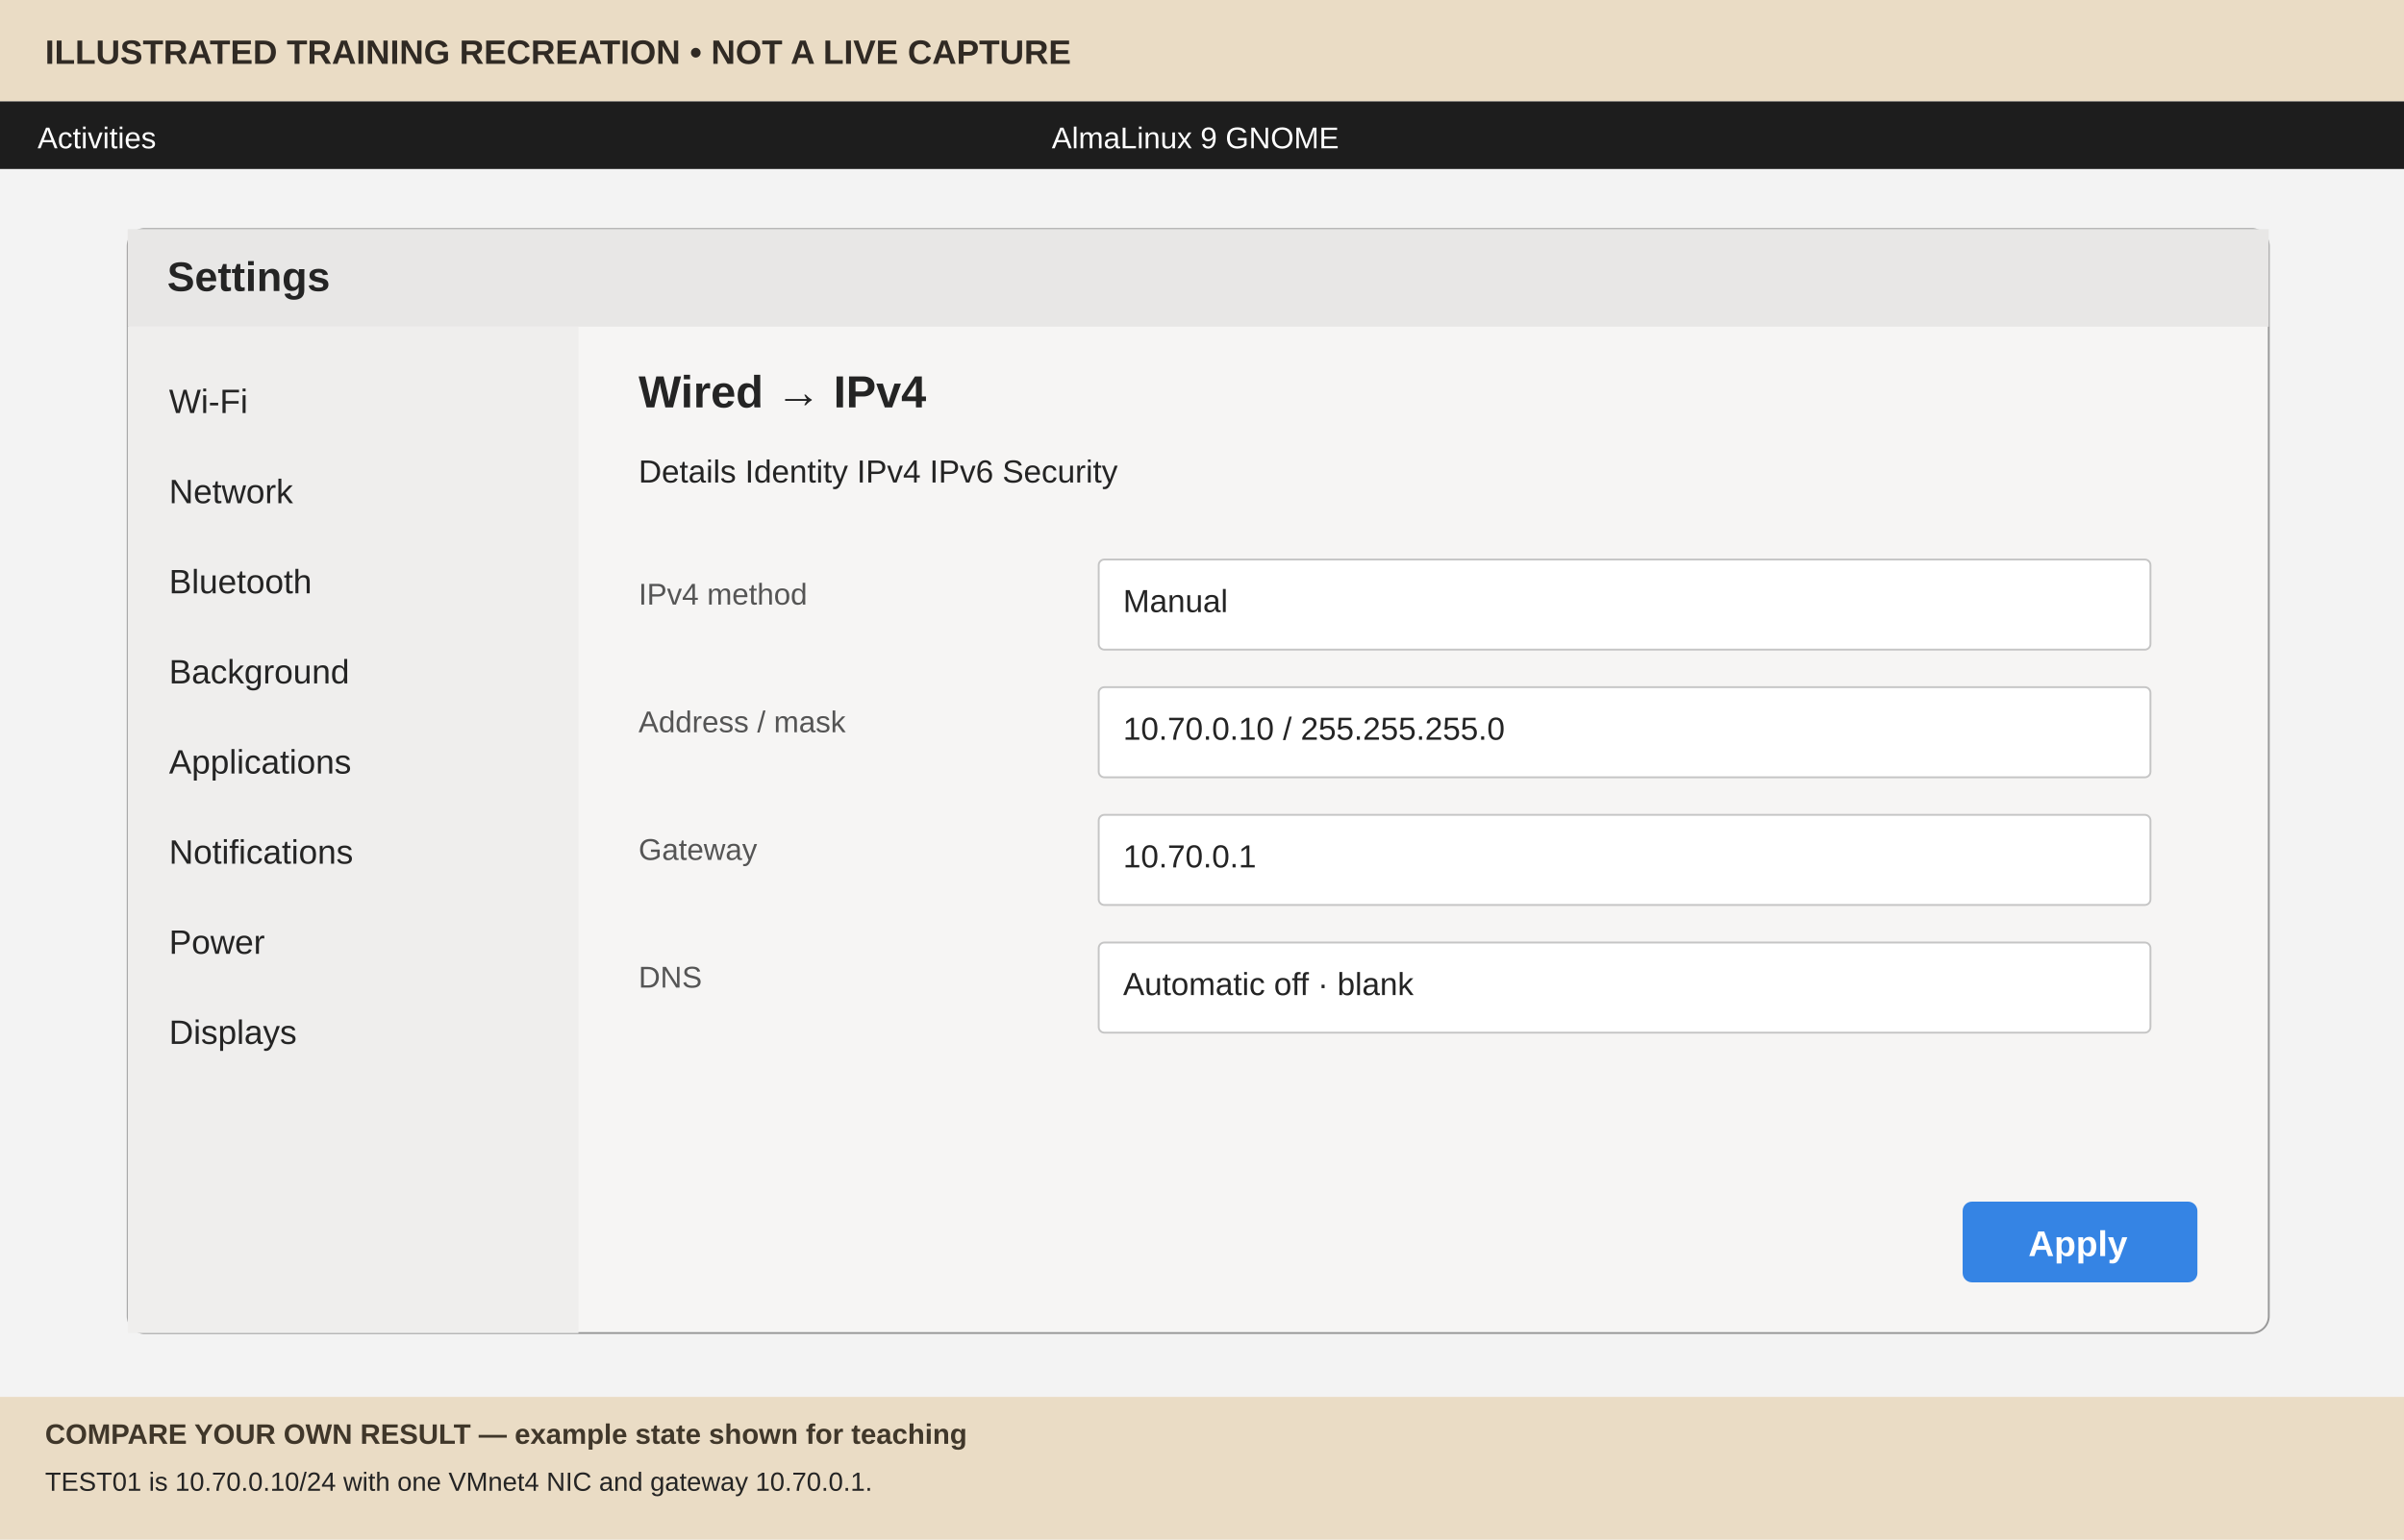
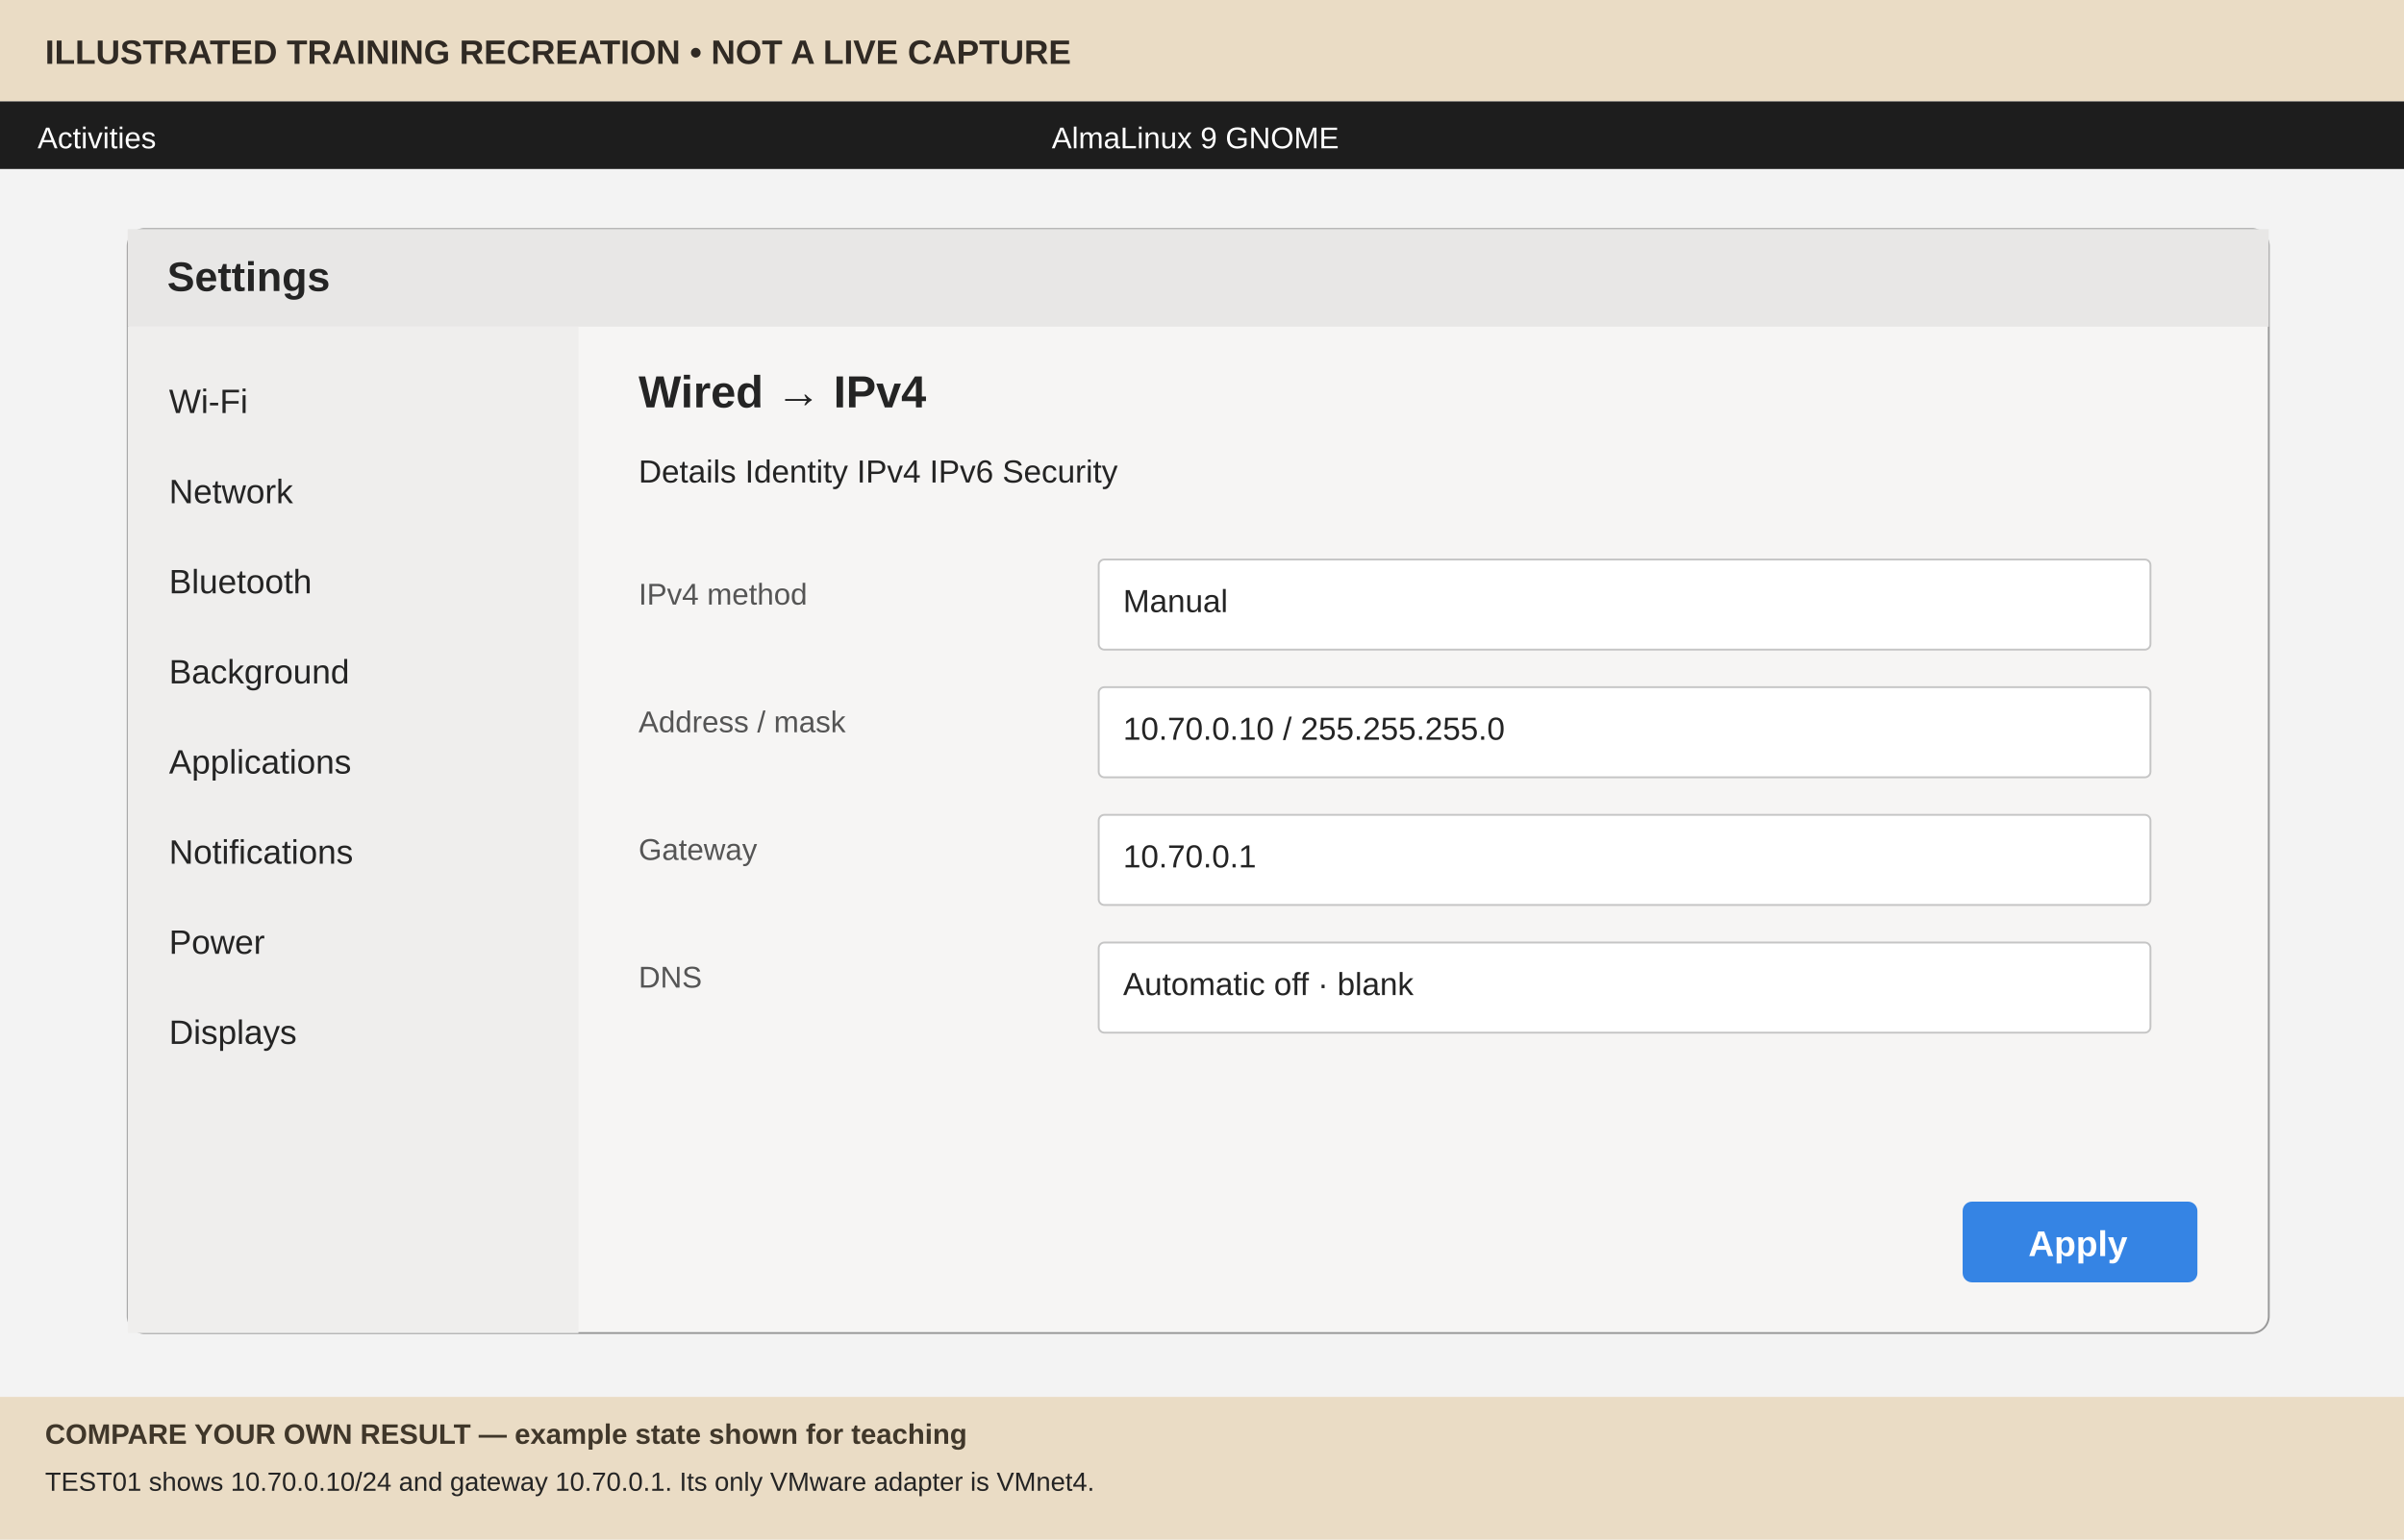
<svg xmlns="http://www.w3.org/2000/svg" width="1280" height="820" viewBox="0 0 1280 820">
  <rect x="0" y="0" width="1280" height="820" fill="#f3f3f3" stroke="none" rx="0" />
  <rect x="0" y="0" width="1280" height="54" fill="#eadcc5" stroke="none" rx="0" />
  <text x="24" y="34" font-family="Arial, sans-serif" font-size="18" fill="#302a24" font-weight="bold">ILLUSTRATED TRAINING RECREATION • NOT A LIVE CAPTURE</text>
  <rect x="0" y="54" width="1280" height="36" fill="#1d1d1d" stroke="none" rx="0" />
  <text x="20" y="79" font-family="Arial, sans-serif" font-size="16" fill="white" font-weight="normal">Activities</text>
  <text x="560" y="79" font-family="Arial, sans-serif" font-size="16" fill="white" font-weight="normal">AlmaLinux 9 GNOME</text>
  <rect x="68" y="122" width="1140" height="588" fill="#f6f5f4" stroke="#999" rx="9" />
  <rect x="68" y="122" width="1140" height="52" fill="#e8e7e6" stroke="none" rx="0" />
  <text x="89" y="155" font-family="Arial, sans-serif" font-size="22" fill="#242424" font-weight="bold">Settings</text>
  <rect x="68" y="174" width="240" height="536" fill="#efeeed" stroke="none" rx="0" />
  <text x="90" y="220" font-family="Arial, sans-serif" font-size="18" fill="#242424" font-weight="normal">Wi-Fi</text>
  <text x="90" y="268" font-family="Arial, sans-serif" font-size="18" fill="#242424" font-weight="normal">Network</text>
  <text x="90" y="316" font-family="Arial, sans-serif" font-size="18" fill="#242424" font-weight="normal">Bluetooth</text>
  <text x="90" y="364" font-family="Arial, sans-serif" font-size="18" fill="#242424" font-weight="normal">Background</text>
  <text x="90" y="412" font-family="Arial, sans-serif" font-size="18" fill="#242424" font-weight="normal">Applications</text>
  <text x="90" y="460" font-family="Arial, sans-serif" font-size="18" fill="#242424" font-weight="normal">Notifications</text>
  <text x="90" y="508" font-family="Arial, sans-serif" font-size="18" fill="#242424" font-weight="normal">Power</text>
  <text x="90" y="556" font-family="Arial, sans-serif" font-size="18" fill="#242424" font-weight="normal">Displays</text>
  <text x="340" y="217" font-family="Arial, sans-serif" font-size="24" fill="#242424" font-weight="bold">Wired → IPv4</text>
  <text x="340" y="257" font-family="Arial, sans-serif" font-size="17" fill="#242424" font-weight="normal">Details     Identity     IPv4     IPv6     Security</text>
  <text x="340" y="322" font-family="Arial, sans-serif" font-size="16" fill="#555" font-weight="normal">IPv4 method</text>
  <rect x="585" y="298" width="560" height="48" fill="#fff" stroke="#c5c5c5" rx="3" />
  <text x="598" y="326" font-family="Arial, sans-serif" font-size="17" fill="#242424" font-weight="normal">Manual</text>
  <text x="340" y="390" font-family="Arial, sans-serif" font-size="16" fill="#555" font-weight="normal">Address / mask</text>
  <rect x="585" y="366" width="560" height="48" fill="#fff" stroke="#c5c5c5" rx="3" />
  <text x="598" y="394" font-family="Arial, sans-serif" font-size="17" fill="#242424" font-weight="normal">10.70.0.10 / 255.255.255.0</text>
  <text x="340" y="458" font-family="Arial, sans-serif" font-size="16" fill="#555" font-weight="normal">Gateway</text>
  <rect x="585" y="434" width="560" height="48" fill="#fff" stroke="#c5c5c5" rx="3" />
  <text x="598" y="462" font-family="Arial, sans-serif" font-size="17" fill="#242424" font-weight="normal">10.70.0.1</text>
  <text x="340" y="526" font-family="Arial, sans-serif" font-size="16" fill="#555" font-weight="normal">DNS</text>
  <rect x="585" y="502" width="560" height="48" fill="#fff" stroke="#c5c5c5" rx="3" />
  <text x="598" y="530" font-family="Arial, sans-serif" font-size="17" fill="#242424" font-weight="normal">Automatic off · blank</text>
  <rect x="1045" y="640" width="125" height="43" fill="#3584e4" stroke="none" rx="5" />
  <text x="1080" y="669" font-family="Arial, sans-serif" font-size="19" fill="white" font-weight="bold">Apply</text>
  <rect x="0" y="744" width="1280" height="76" fill="#eadcc5" stroke="none" rx="0" />
  <text x="24" y="769" font-family="Arial, sans-serif" font-size="15" fill="#40372a" font-weight="bold">COMPARE YOUR OWN RESULT — example state shown for teaching</text>
-   <text x="24" y="794" font-family="Arial, sans-serif" font-size="14" fill="#242424" font-weight="normal">TEST01 is 10.70.0.10/24 with one VMnet4 NIC and gateway 10.70.0.1.</text>
+   <text x="24" y="794" font-family="Arial, sans-serif" font-size="14" fill="#242424" font-weight="normal">TEST01 shows 10.70.0.10/24 and gateway 10.70.0.1. Its only VMware adapter is VMnet4.</text>
</svg>
